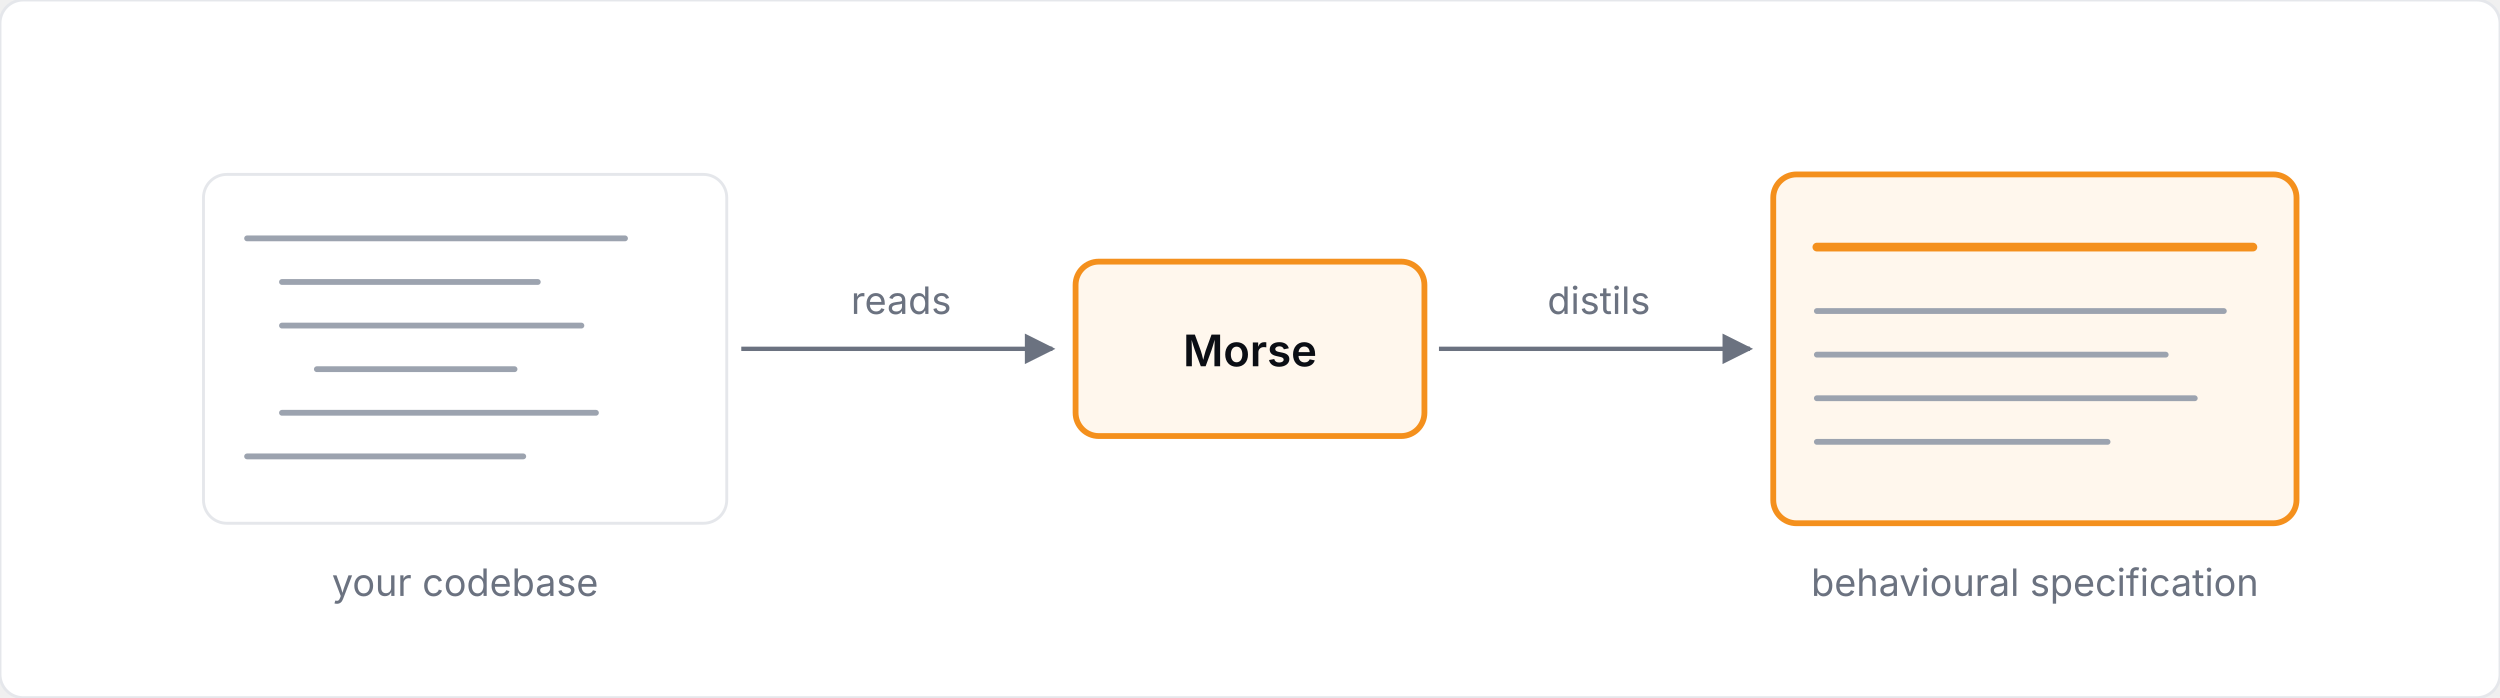
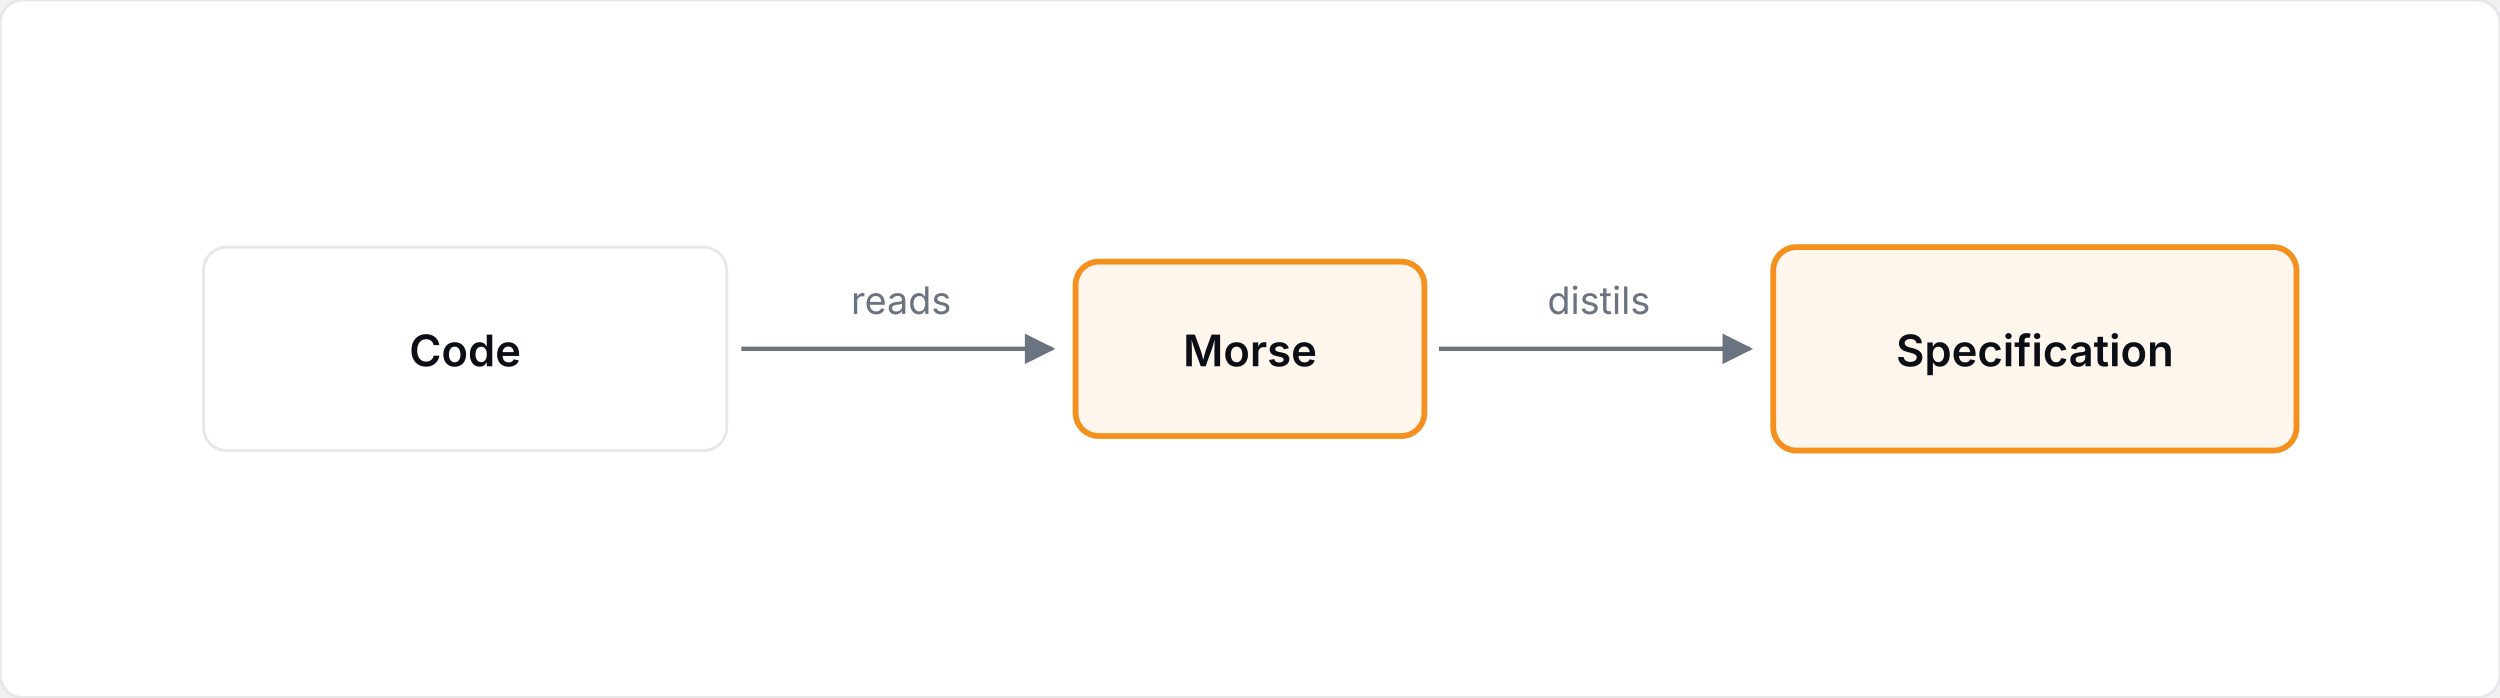
<svg xmlns="http://www.w3.org/2000/svg" viewBox="0 0 860 240" role="img" aria-labelledby="t">
  <defs>
    <marker id="a" viewBox="0 0 10 10" refX="9" refY="5" markerWidth="7" markerHeight="7" orient="auto-start-reverse">
      <path d="M0 0L10 5L0 10z" fill="#6b7280" />
    </marker>
  </defs>
  <style>
    text { font-family: Inter, system-ui, sans-serif; fill: #0b0e14; }
    .n { fill: #6b7280; font-size: 13px; }
    .l { font-size: 15px; font-weight: 600; }
  </style>
  <rect x="0" y="0" width="860" height="240" rx="8" fill="#ffffff" stroke="#e5e7eb" />
-   <rect x="70" y="60" width="180" height="120" rx="8" fill="#ffffff" stroke="#e5e7eb" />
-   <g stroke="#9ca3af" stroke-width="2" stroke-linecap="round">
-     <line x1="85" y1="82" x2="215" y2="82" />
-     <line x1="97" y1="97" x2="185" y2="97" />
-     <line x1="97" y1="112" x2="200" y2="112" />
-     <line x1="109" y1="127" x2="177" y2="127" />
-     <line x1="97" y1="142" x2="205" y2="142" />
-     <line x1="85" y1="157" x2="180" y2="157" />
-   </g>
-   <text x="160" y="205" class="n" text-anchor="middle">your codebase</text>
+   <rect x="70" y="85" width="180" height="70" rx="8" fill="#ffffff" stroke="#e5e7eb" />
+   <text x="160" y="126" class="l" text-anchor="middle">Code</text>
  <line x1="255" y1="120" x2="362" y2="120" stroke="#6b7280" stroke-width="1.5" marker-end="url(#a)" />
  <text x="310" y="108" class="n" text-anchor="middle">reads</text>
  <rect x="370" y="90" width="120" height="60" rx="8" fill="#fff7ed" stroke="#f4901d" stroke-width="2" />
  <text x="430" y="126" class="l" text-anchor="middle">Morse</text>
  <line x1="495" y1="120" x2="602" y2="120" stroke="#6b7280" stroke-width="1.5" marker-end="url(#a)" />
  <text x="550" y="108" class="n" text-anchor="middle">distils</text>
-   <rect x="610" y="60" width="180" height="120" rx="8" fill="#fff7ed" stroke="#f4901d" stroke-width="2" />
-   <g stroke-linecap="round">
-     <line x1="625" y1="85" x2="775" y2="85" stroke="#f4901d" stroke-width="3" />
-     <line x1="625" y1="107" x2="765" y2="107" stroke="#9ca3af" stroke-width="2" />
-     <line x1="625" y1="122" x2="745" y2="122" stroke="#9ca3af" stroke-width="2" />
-     <line x1="625" y1="137" x2="755" y2="137" stroke="#9ca3af" stroke-width="2" />
-     <line x1="625" y1="152" x2="725" y2="152" stroke="#9ca3af" stroke-width="2" />
-   </g>
-   <text x="700" y="205" class="n" text-anchor="middle">behavioural specification</text>
+   <rect x="610" y="85" width="180" height="70" rx="8" fill="#fff7ed" stroke="#f4901d" stroke-width="2" />
+   <text x="700" y="126" class="l" text-anchor="middle">Specification</text>
</svg>
